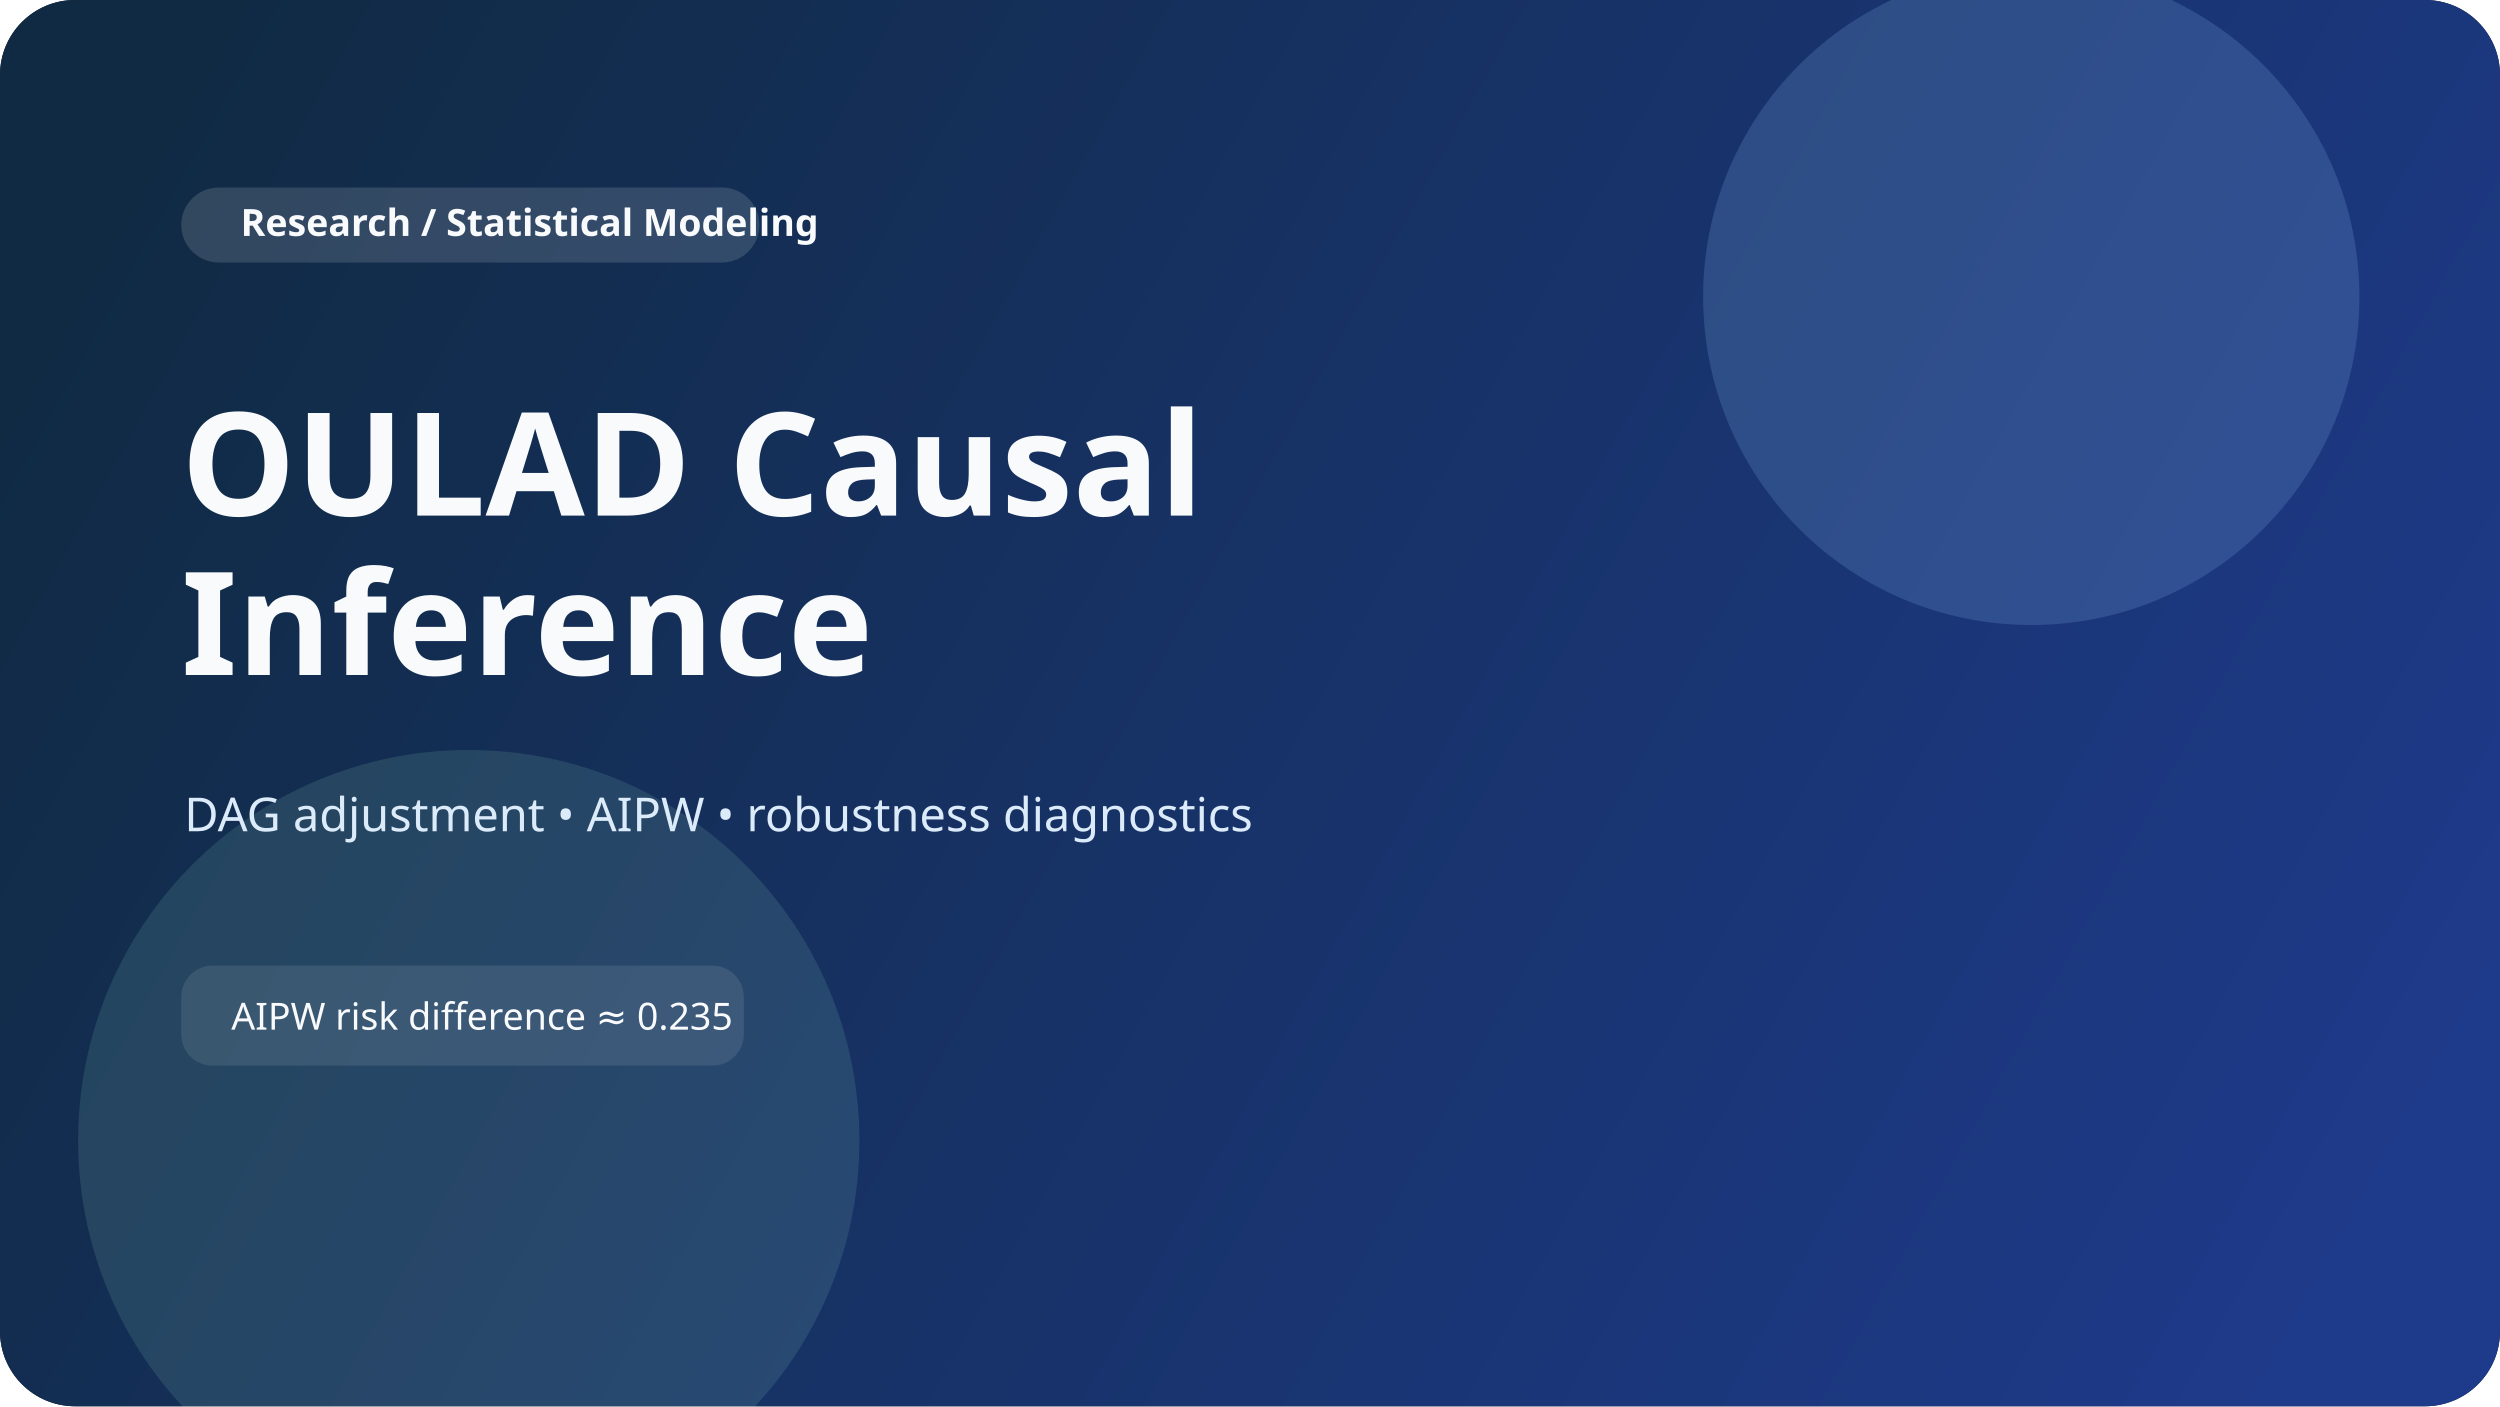
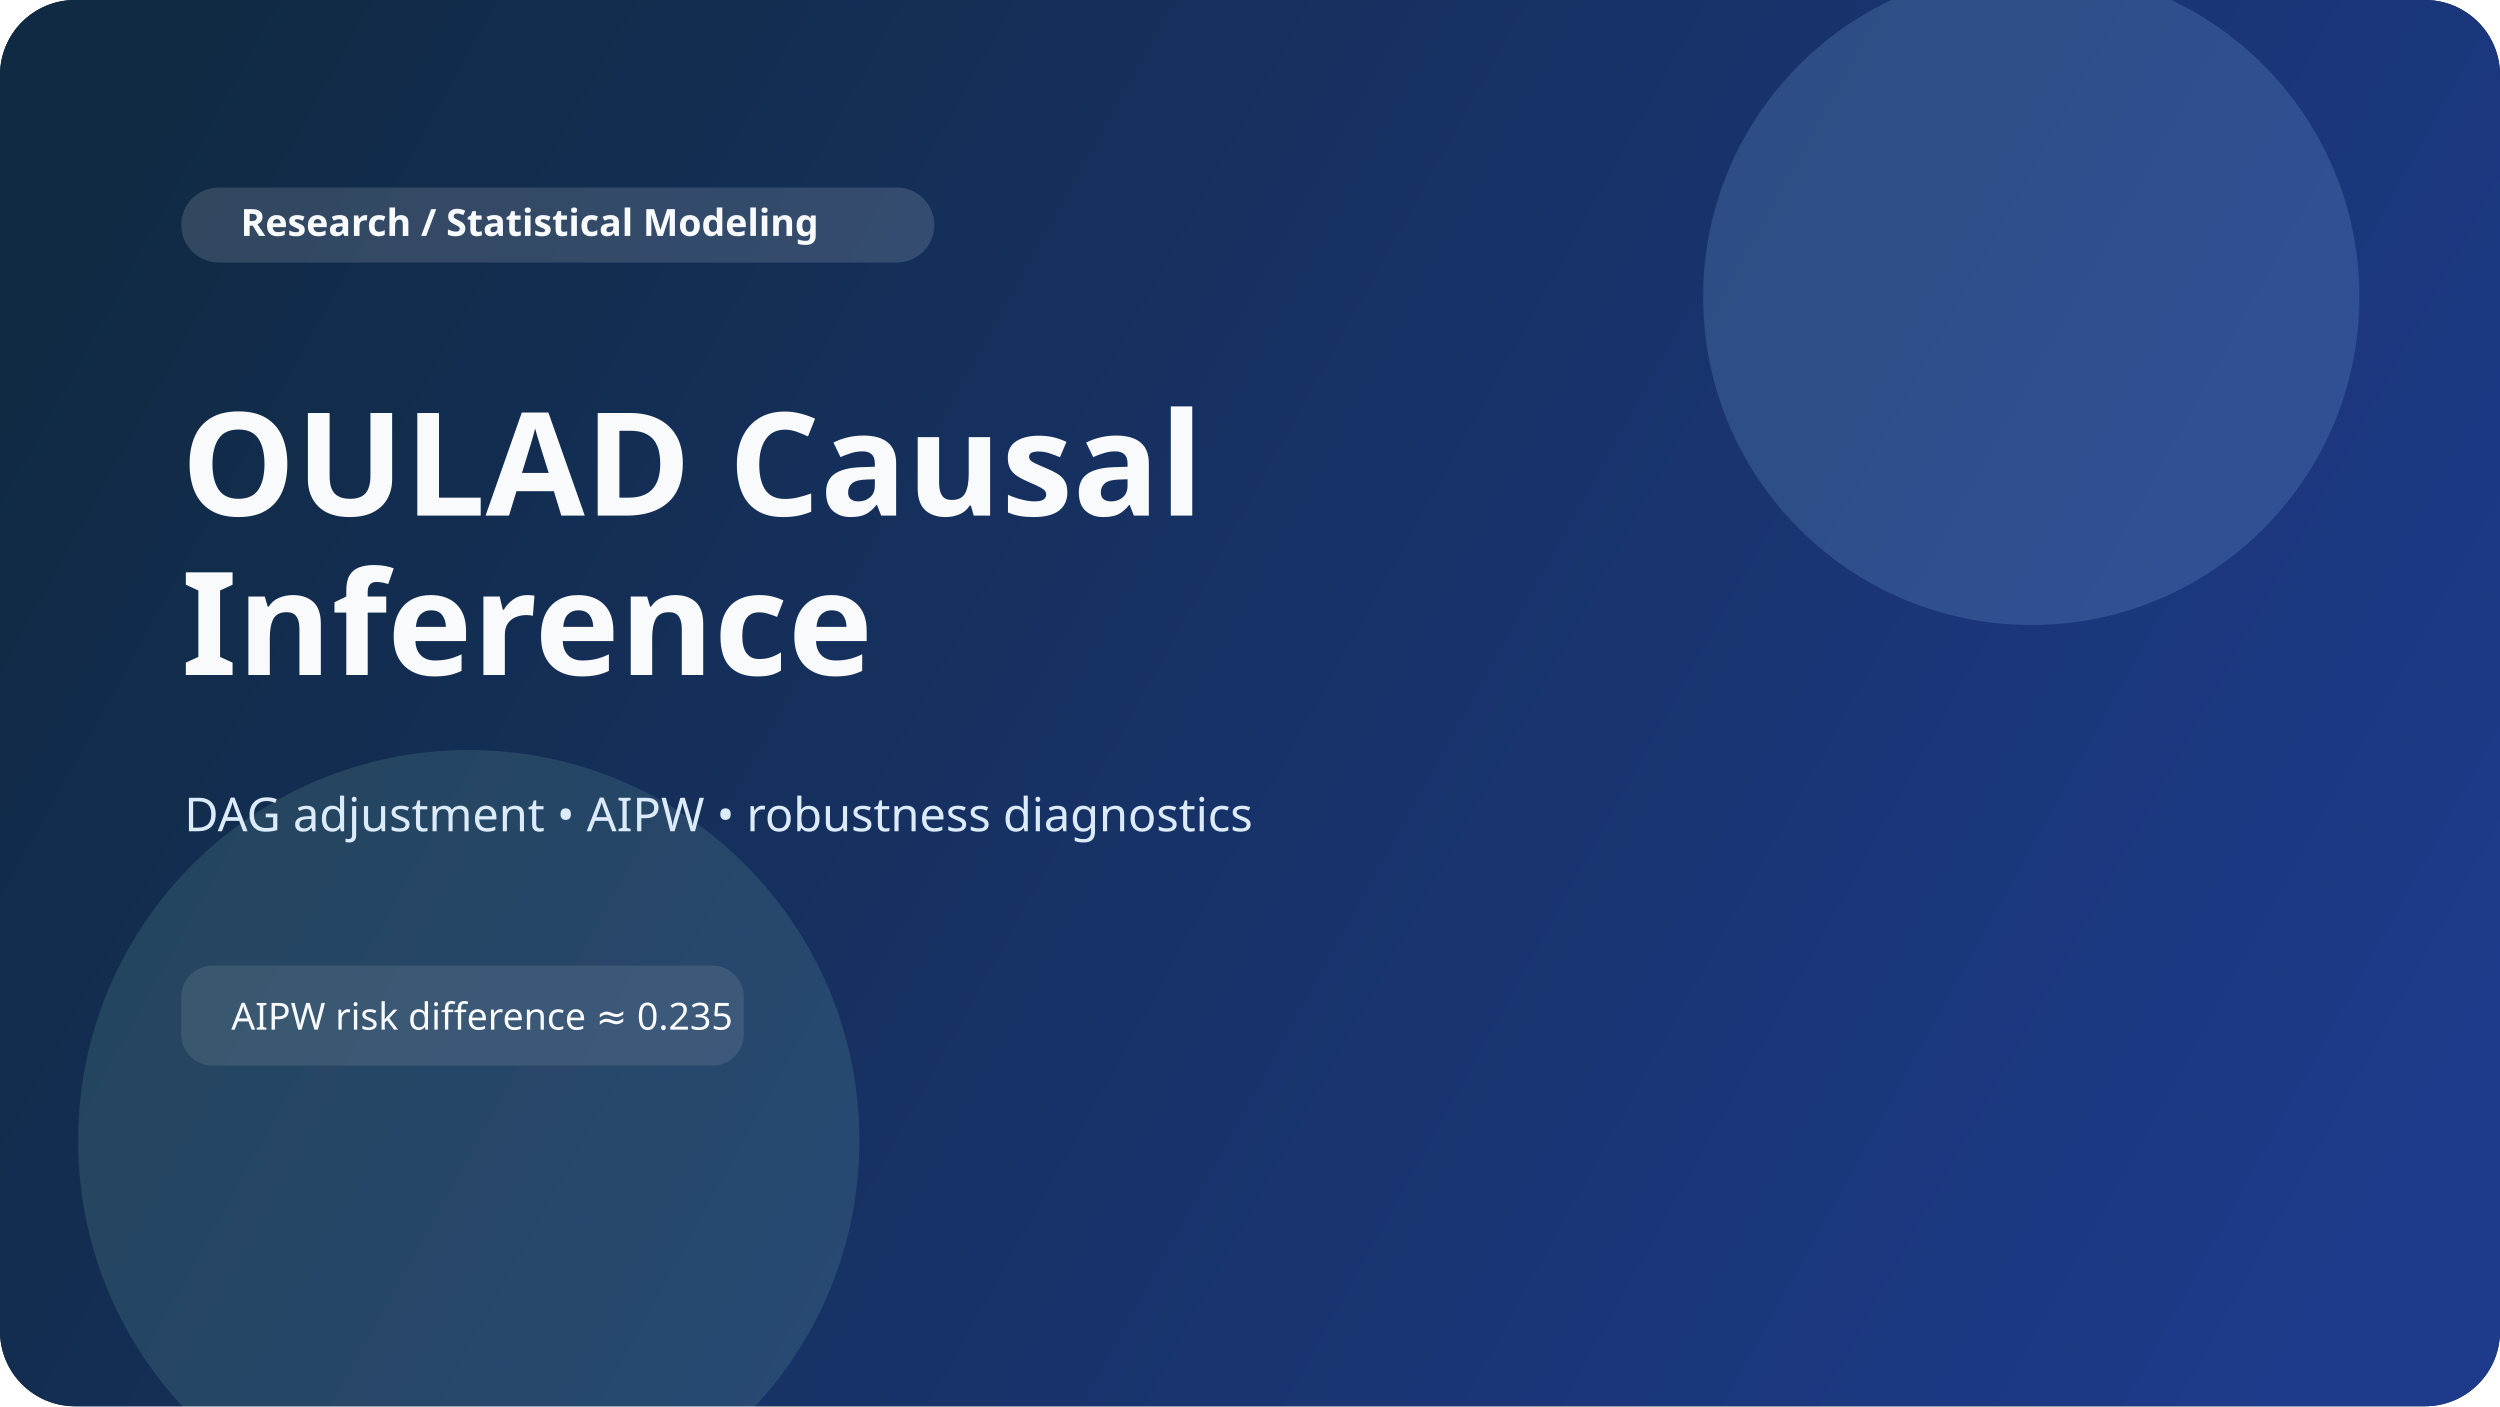
<svg xmlns="http://www.w3.org/2000/svg" width="1600" height="900" viewBox="0 0 1600 900" fill="none">
  <rect width="1600" height="900" rx="48" fill="#111827" />
  <rect width="1600" height="900" rx="48" fill="url(#bg)" />
  <circle cx="1300" cy="190" r="210" fill="#93C5FD" fill-opacity="0.18" />
  <circle cx="300" cy="730" r="250" fill="#A7F3D0" fill-opacity="0.12" />
-   <rect x="116" y="120" width="370" height="48" rx="24" fill="rgba(255,255,255,0.14)" />
+   <rect x="116" y="120" width="482" height="48" rx="24" fill="rgba(255,255,255,0.14)" />
  <text x="154" y="151" fill="#F8FAFC" font-family="'IBM Plex Sans', sans-serif" font-size="24" font-weight="600">Research / Statistical Modeling</text>
  <text x="116" y="330" fill="#F8FAFC" font-family="'Space Grotesk', sans-serif" font-size="92" font-weight="700">OULAD Causal</text>
  <text x="116" y="432" fill="#F8FAFC" font-family="'Space Grotesk', sans-serif" font-size="92" font-weight="700">Inference</text>
  <text x="118" y="532" fill="#DCEBFA" font-family="'IBM Plex Sans', sans-serif" font-size="30">DAG adjustment • AIPW • robustness diagnostics</text>
  <rect x="116" y="618" width="360" height="64" rx="20" fill="rgba(255,255,255,0.1)" />
  <text x="148" y="659" fill="#F8FAFC" font-family="'IBM Plex Sans', sans-serif" font-size="24">AIPW risk difference ≈ 0.235</text>
  <defs>
    <linearGradient id="bg" x1="84" y1="70" x2="1480" y2="844" gradientUnits="userSpaceOnUse">
      <stop stop-color="#102A43" />
      <stop offset="1" stop-color="#1E3A8A" />
    </linearGradient>
  </defs>
</svg>
